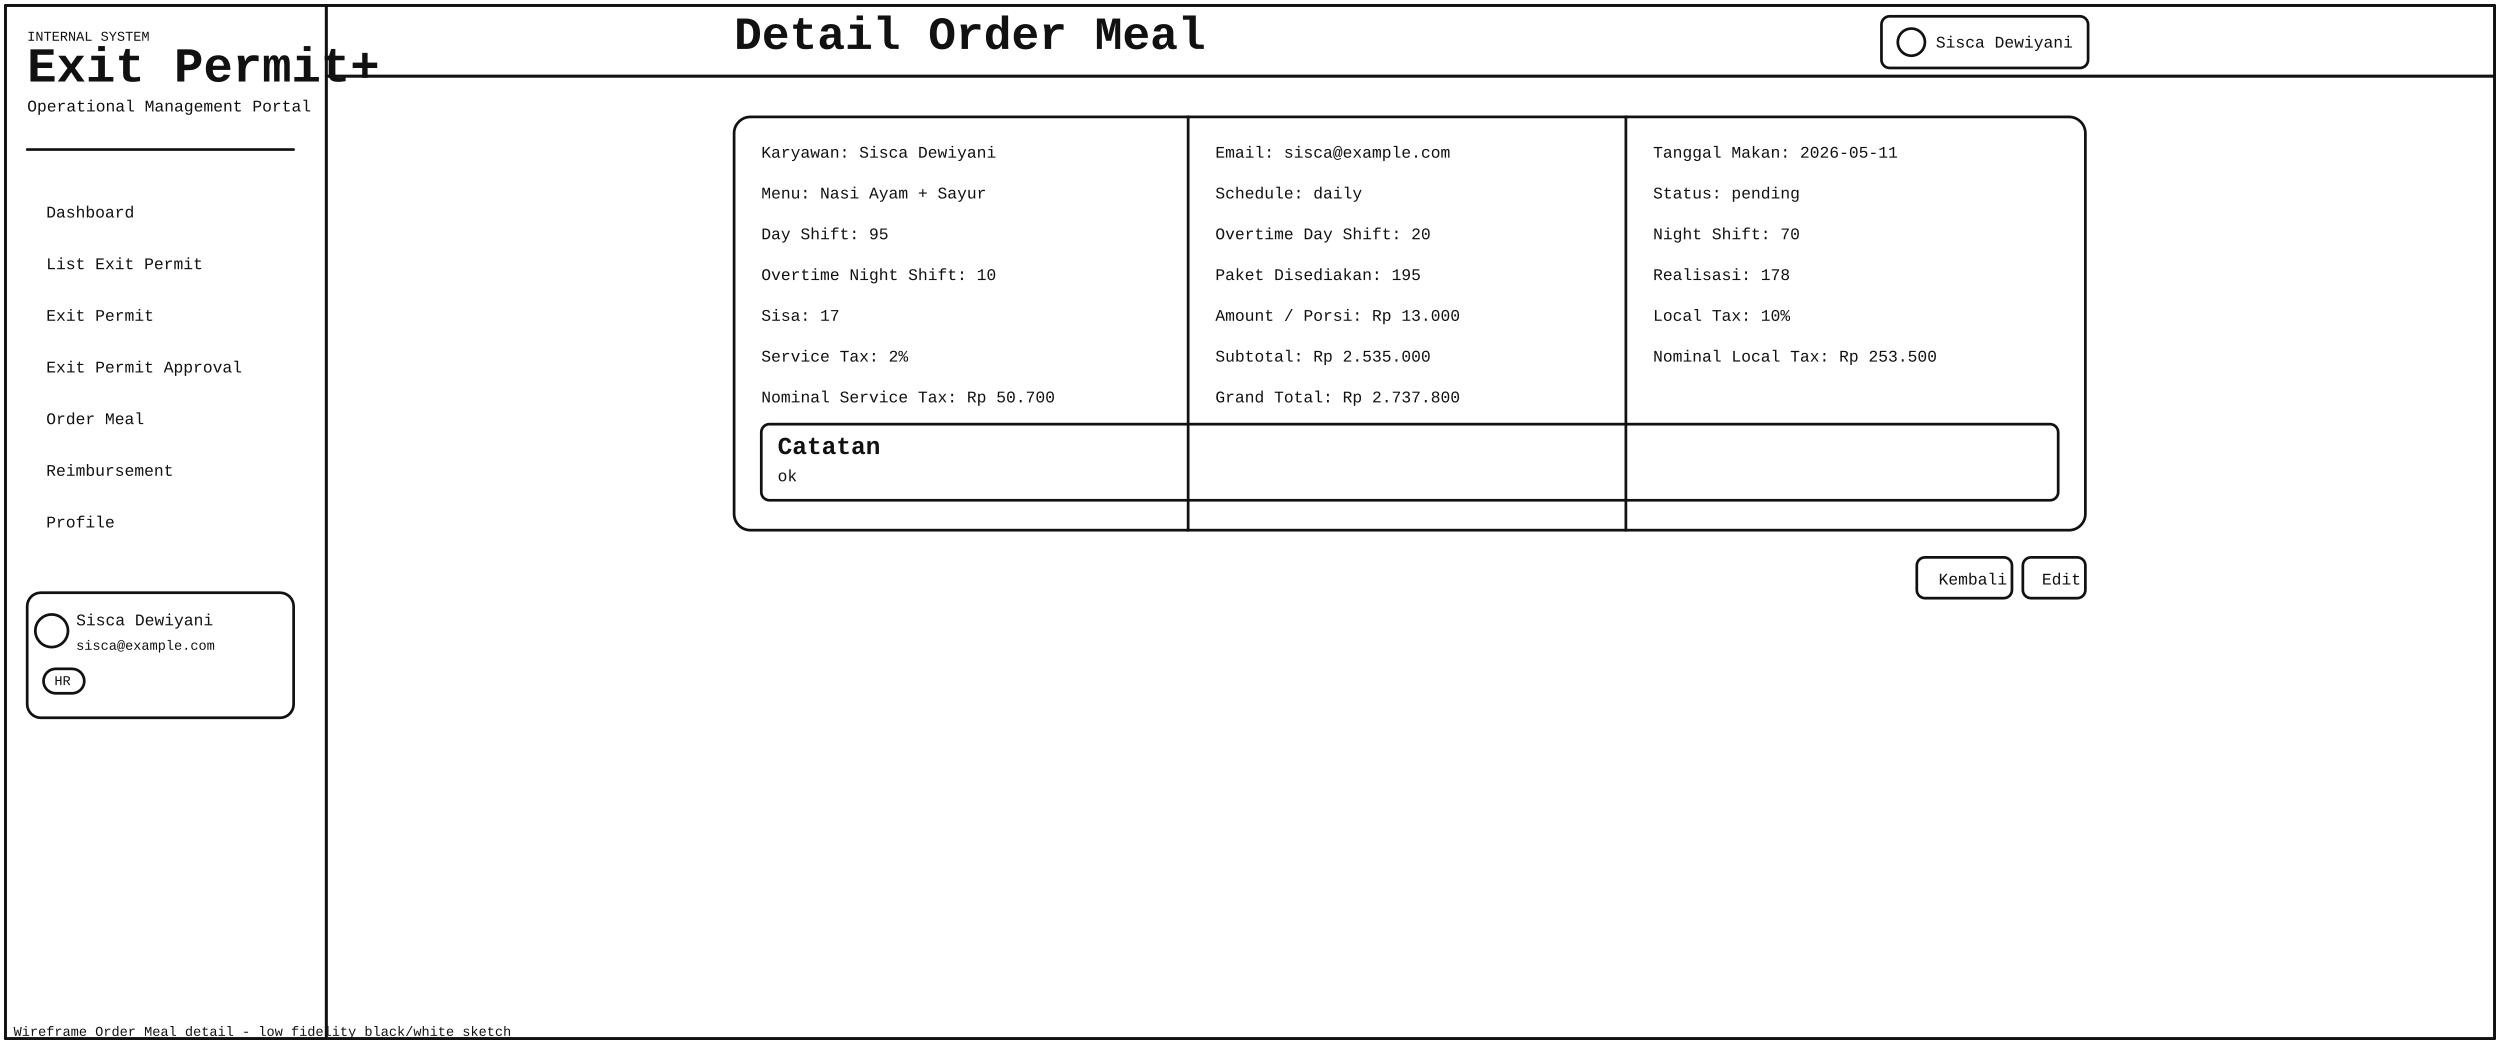
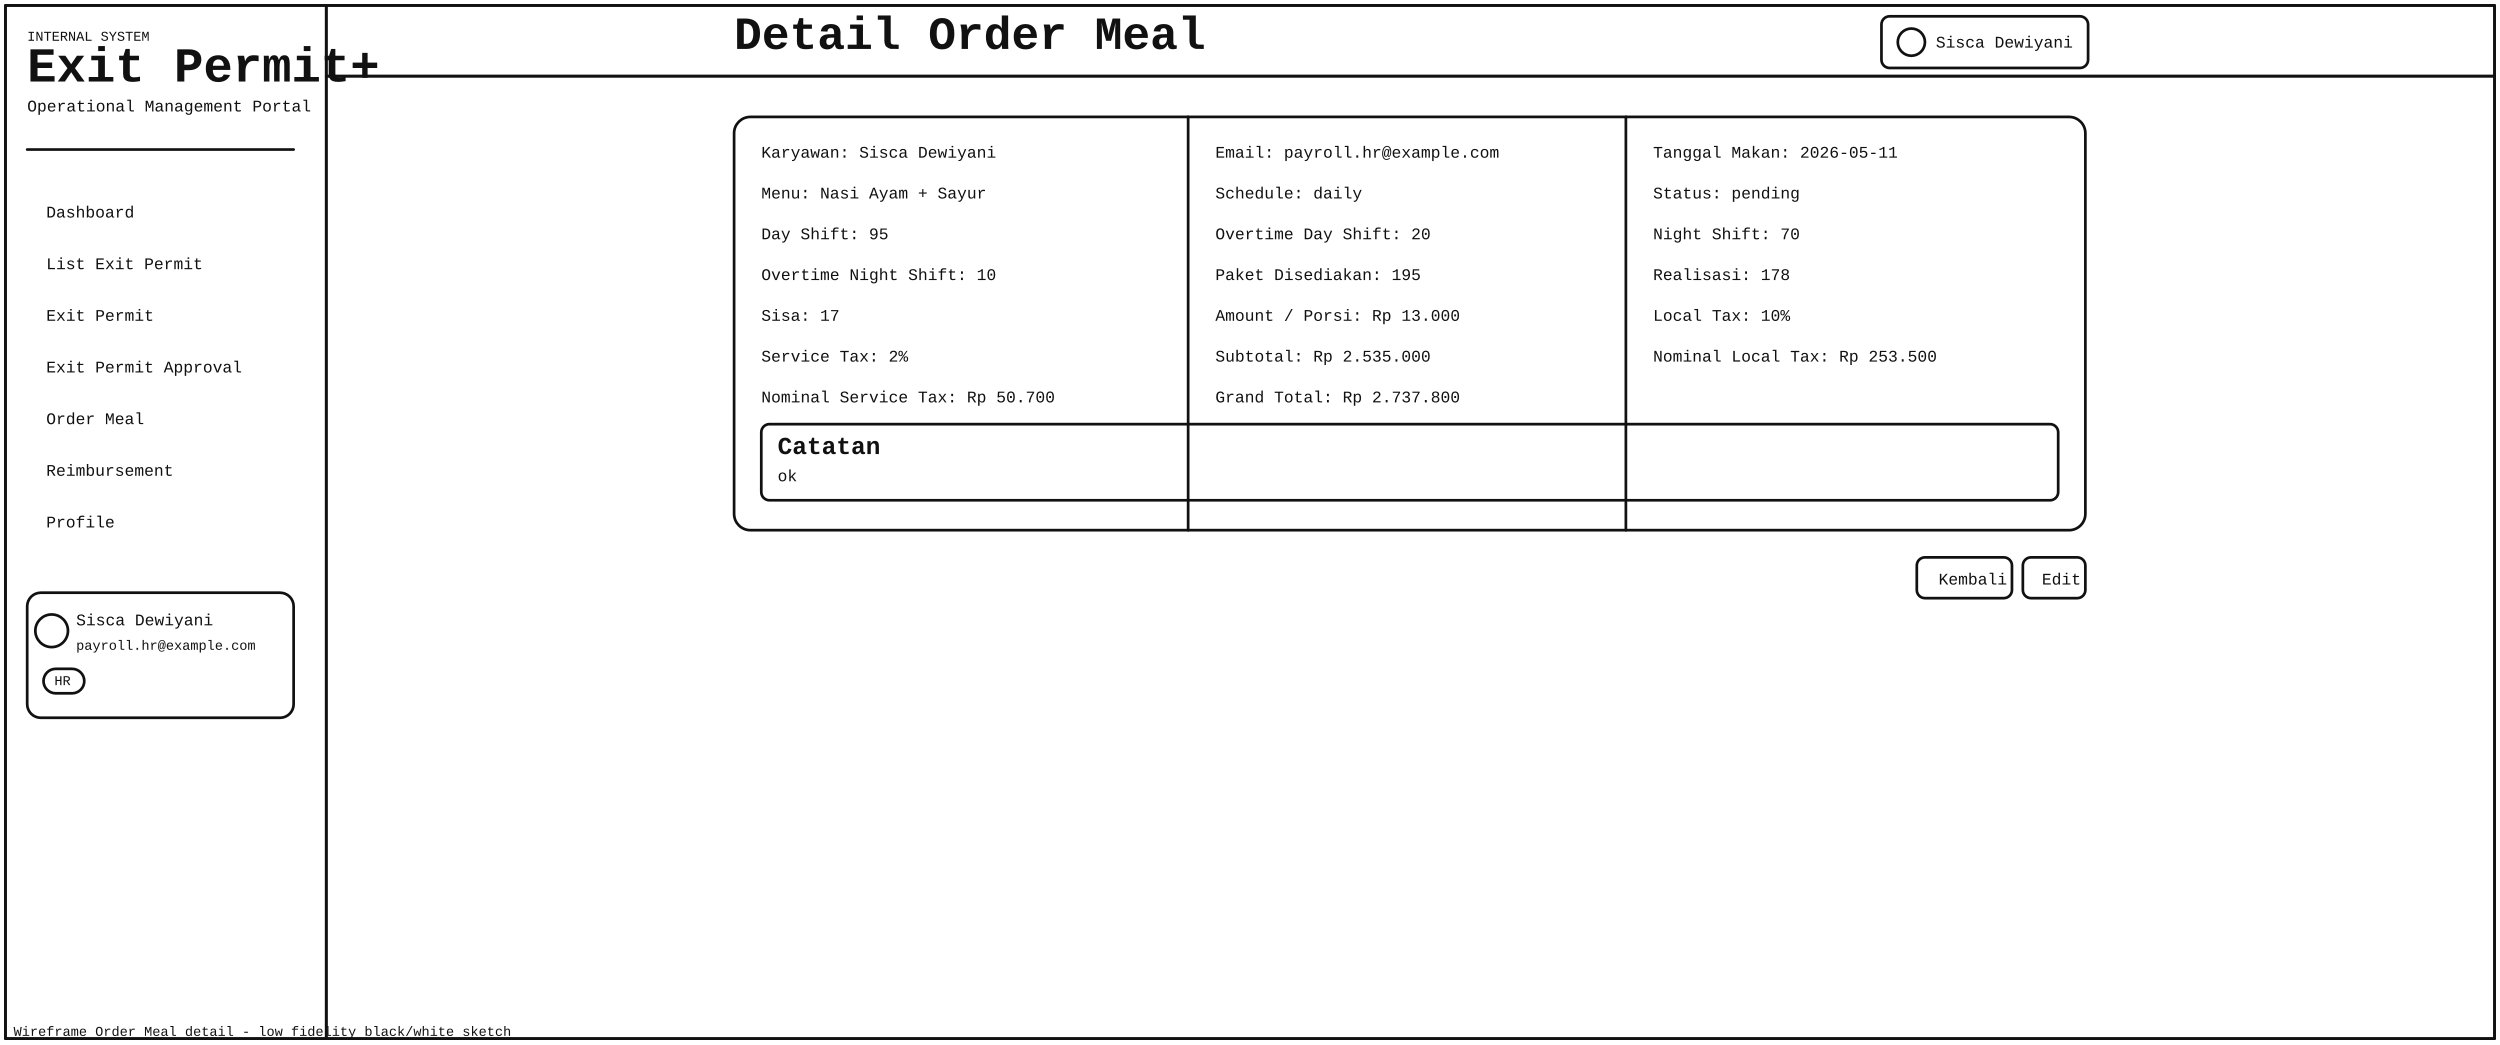
<svg xmlns="http://www.w3.org/2000/svg" width="1839" height="768" viewBox="0 0 1839 768" fill="none">
  <defs>
    <style>
      .l { stroke:#111; stroke-width:2; fill:none; stroke-linecap:round; stroke-linejoin:round; }
      .t { font-family:"Courier New", monospace; font-size:12px; fill:#111; }
      .th { font-family:"Courier New", monospace; font-size:18px; font-weight:700; fill:#111; }
      .ts { font-family:"Courier New", monospace; font-size:10px; fill:#111; }
    </style>
  </defs>
  <rect x="4" y="4" width="1831" height="760" class="l" />
  <rect x="4" y="4" width="236" height="760" class="l" />
  <text x="20" y="30" class="ts">INTERNAL SYSTEM</text>
  <text x="20" y="60" class="th" style="font-size:36px;">Exit Permit+</text>
  <text x="20" y="82" class="t">Operational Management Portal</text>
  <line x1="20" y1="110" x2="216" y2="110" class="l" />
  <text x="34" y="160" class="t">Dashboard</text>
  <text x="34" y="198" class="t">List Exit Permit</text>
  <text x="34" y="236" class="t">Exit Permit</text>
  <text x="34" y="274" class="t">Exit Permit Approval</text>
  <text x="34" y="312" class="t">Order Meal</text>
  <text x="34" y="350" class="t">Reimbursement</text>
  <text x="34" y="388" class="t">Profile</text>
  <rect x="20" y="436" width="196" height="92" rx="10" class="l" />
  <circle cx="38" cy="464" r="12" class="l" />
  <text x="56" y="460" class="t">Sisca Dewiyani</text>
-   <text x="56" y="478" class="ts">sisca@example.com</text>
+   <text x="56" y="478" class="ts">payroll.hr@example.com</text>
  <rect x="32" y="492" width="30" height="18" rx="9" class="l" />
  <text x="40" y="504" class="ts">HR</text>
  <rect x="240" y="4" width="1595" height="52" class="l" />
  <text x="540" y="36" class="th" style="font-size:34px;">Detail Order Meal</text>
  <rect x="1384" y="12" width="152" height="38" rx="6" class="l" />
  <circle cx="1406" cy="31" r="10" class="l" />
  <text x="1424" y="35" class="t">Sisca Dewiyani</text>
  <rect x="240" y="56" width="1595" height="708" class="l" />
  <rect x="540" y="86" width="994" height="304" rx="12" class="l" />
  <line x1="874" y1="86" x2="874" y2="390" class="l" />
  <line x1="1196" y1="86" x2="1196" y2="390" class="l" />
  <text x="560" y="116" class="t">Karyawan: Sisca Dewiyani</text>
  <text x="560" y="146" class="t">Menu: Nasi Ayam + Sayur</text>
  <text x="560" y="176" class="t">Day Shift: 95</text>
  <text x="560" y="206" class="t">Overtime Night Shift: 10</text>
  <text x="560" y="236" class="t">Sisa: 17</text>
  <text x="560" y="266" class="t">Service Tax: 2%</text>
  <text x="560" y="296" class="t">Nominal Service Tax: Rp 50.700</text>
-   <text x="894" y="116" class="t">Email: sisca@example.com</text>
+   <text x="894" y="116" class="t">Email: payroll.hr@example.com</text>
  <text x="894" y="146" class="t">Schedule: daily</text>
  <text x="894" y="176" class="t">Overtime Day Shift: 20</text>
  <text x="894" y="206" class="t">Paket Disediakan: 195</text>
  <text x="894" y="236" class="t">Amount / Porsi: Rp 13.000</text>
  <text x="894" y="266" class="t">Subtotal: Rp 2.535.000</text>
  <text x="894" y="296" class="t">Grand Total: Rp 2.737.800</text>
  <text x="1216" y="116" class="t">Tanggal Makan: 2026-05-11</text>
  <text x="1216" y="146" class="t">Status: pending</text>
  <text x="1216" y="176" class="t">Night Shift: 70</text>
  <text x="1216" y="206" class="t">Realisasi: 178</text>
  <text x="1216" y="236" class="t">Local Tax: 10%</text>
  <text x="1216" y="266" class="t">Nominal Local Tax: Rp 253.500</text>
  <rect x="560" y="312" width="954" height="56" rx="6" class="l" />
  <text x="572" y="334" class="th">Catatan</text>
  <text x="572" y="354" class="t">ok</text>
  <rect x="1410" y="410" width="70" height="30" rx="6" class="l" />
  <text x="1426" y="430" class="t">Kembali</text>
  <rect x="1488" y="410" width="46" height="30" rx="6" class="l" />
  <text x="1502" y="430" class="t">Edit</text>
  <text x="10" y="762" class="ts">Wireframe Order Meal detail - low fidelity black/white sketch</text>
</svg>
